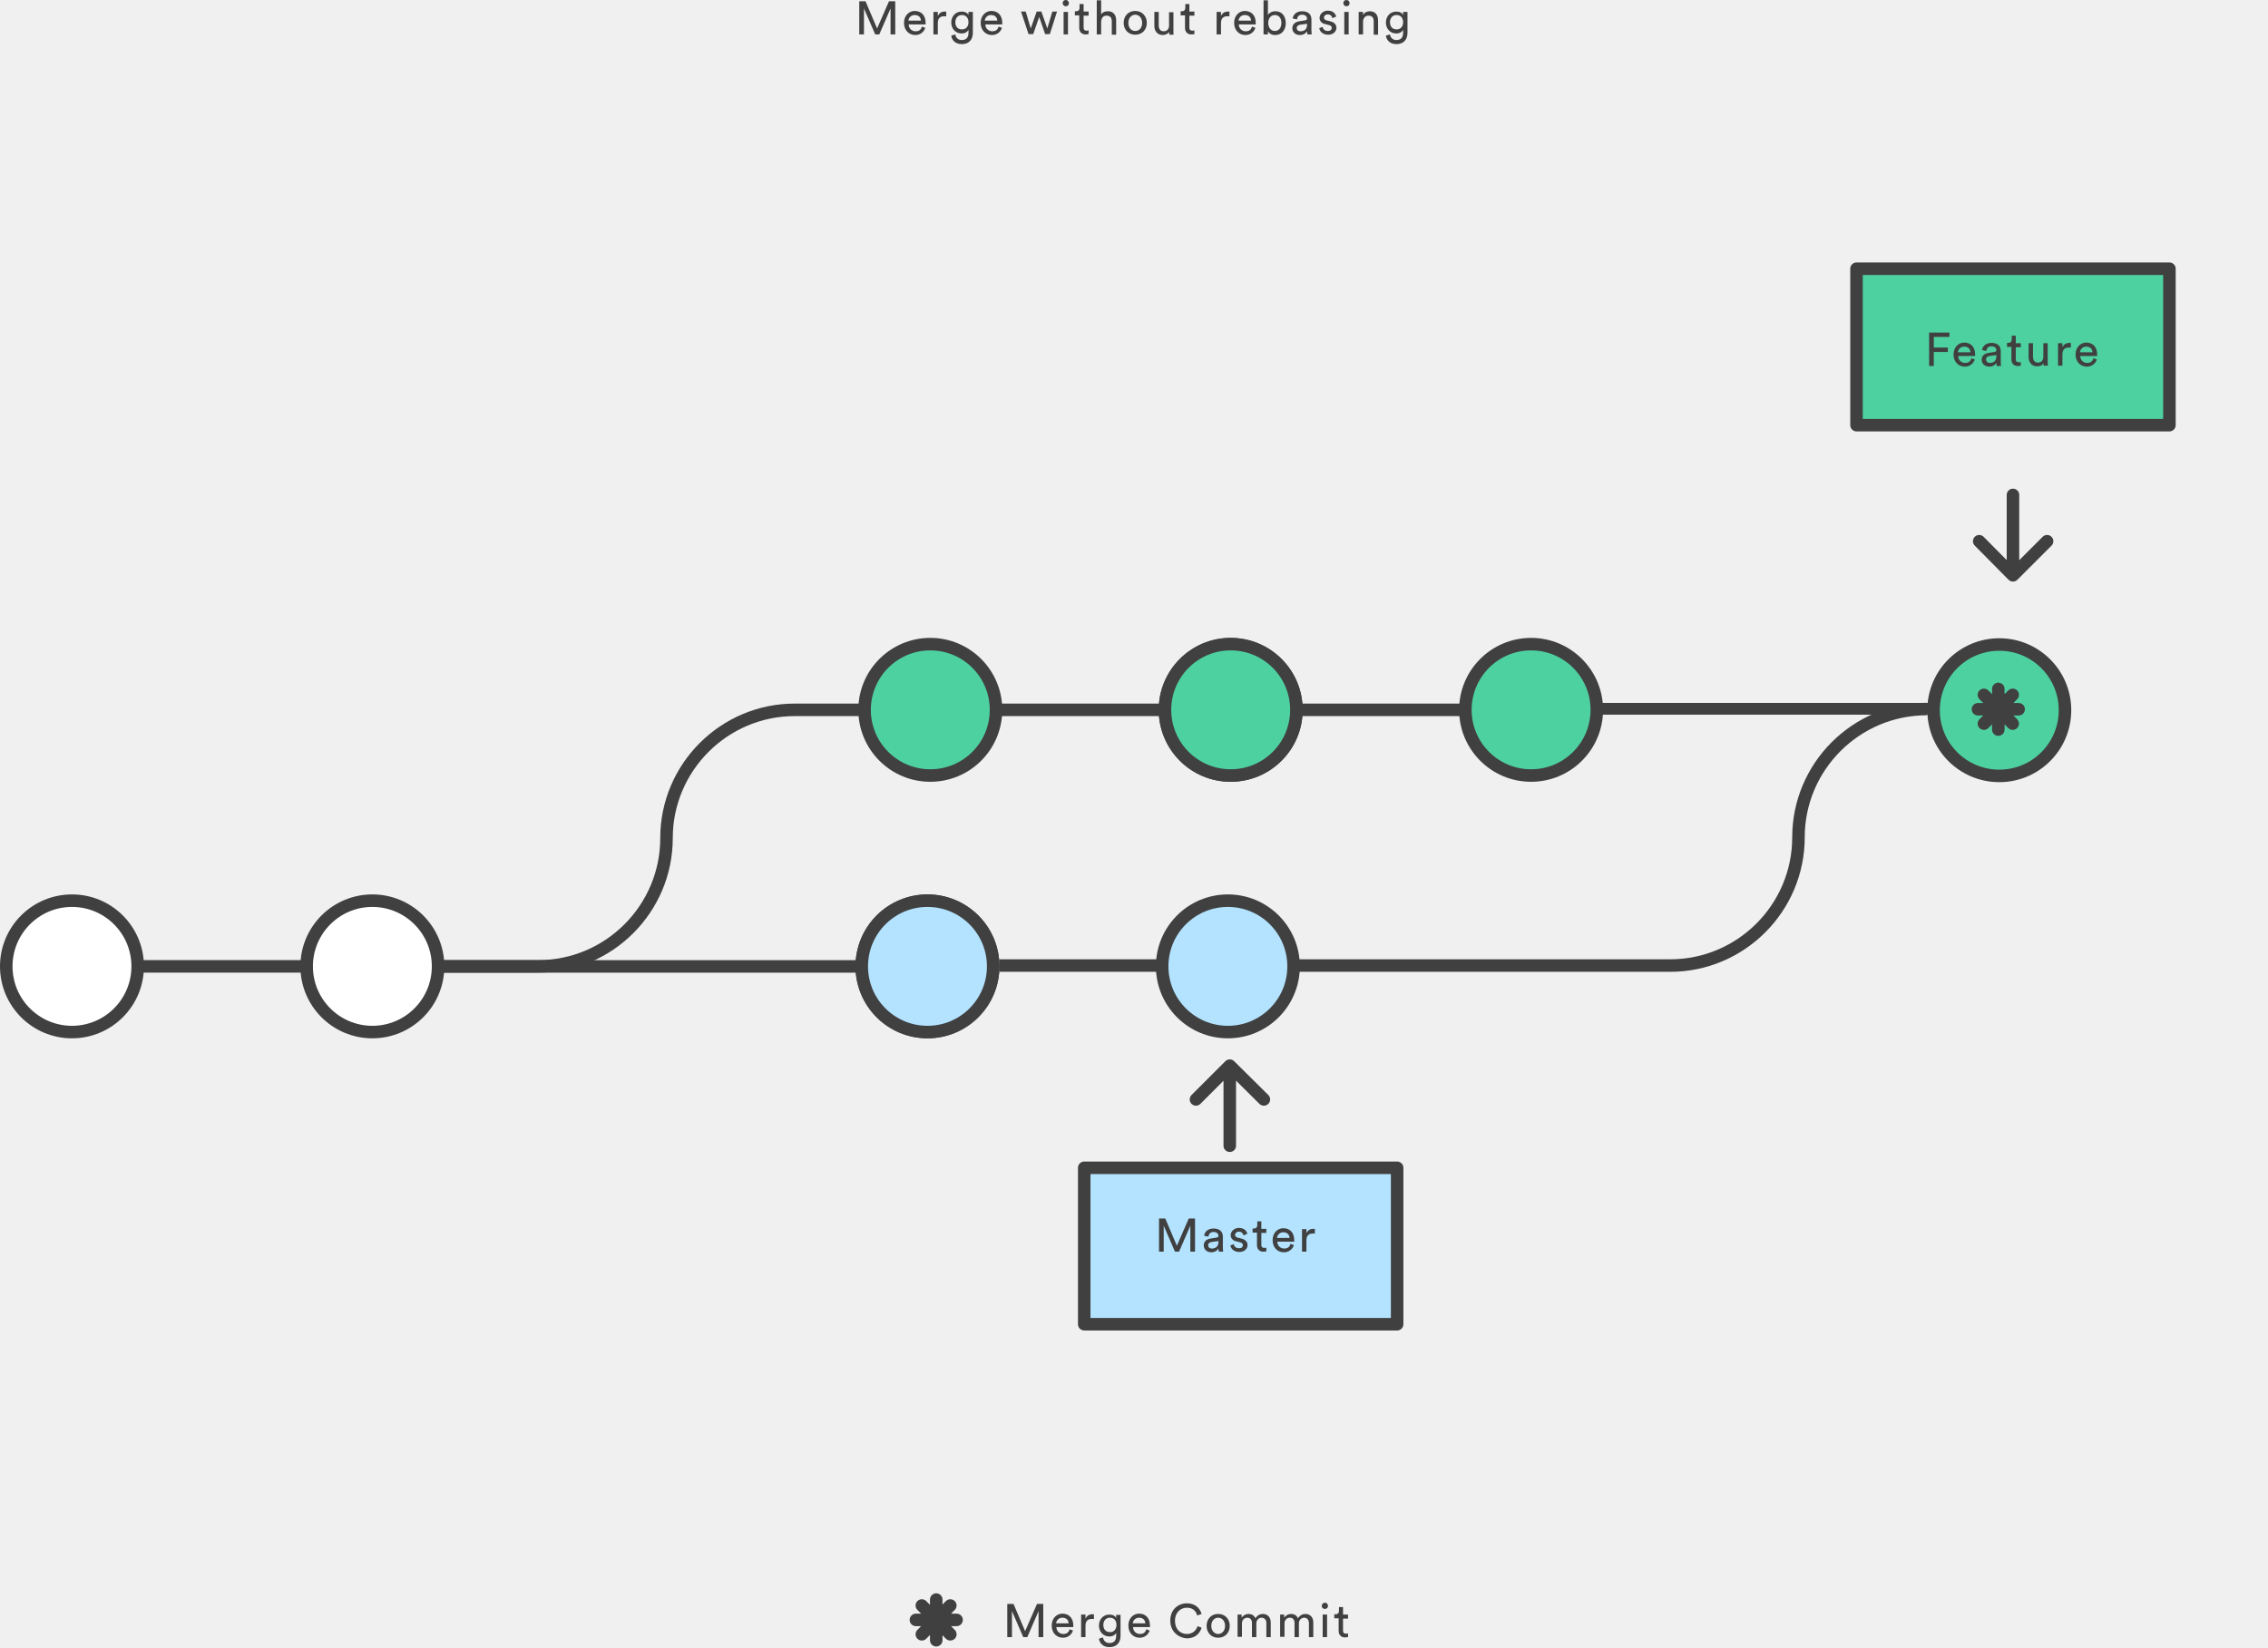
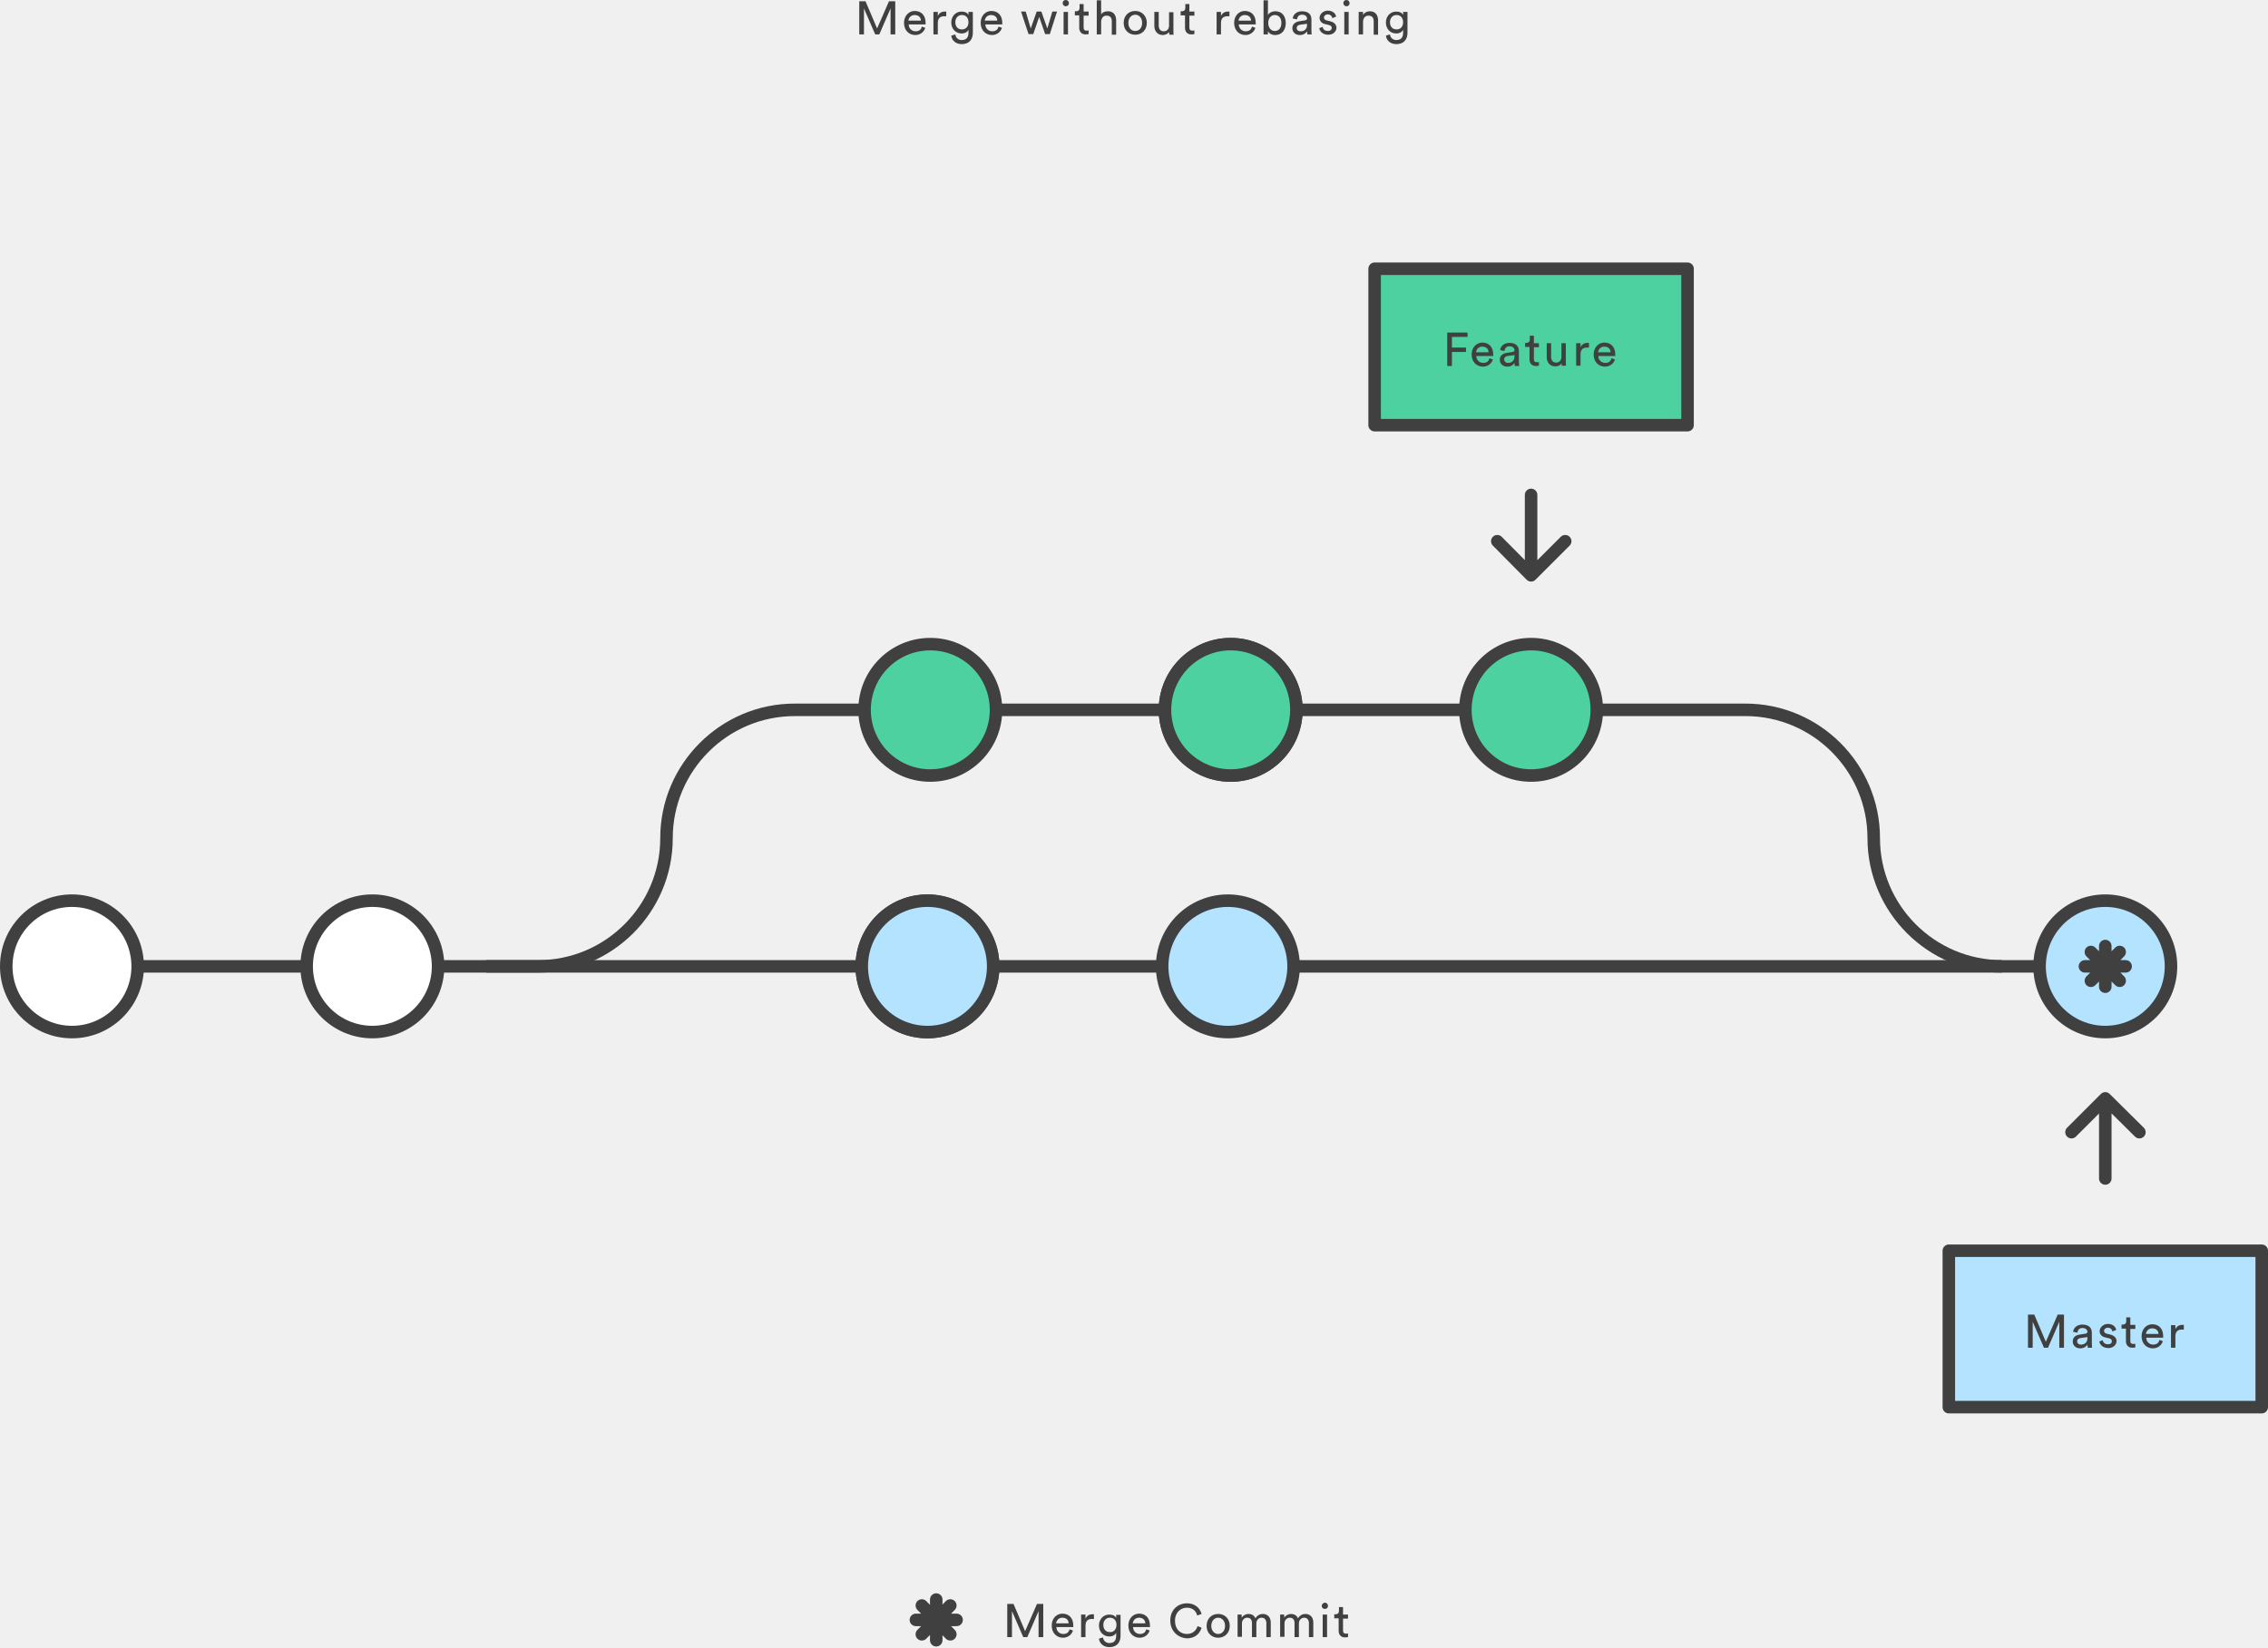
<svg xmlns="http://www.w3.org/2000/svg" viewBox="0 0 724.8 526.5" id="svg2" version="1.1" width="724.8" height="526.5">
  <defs id="defs134" />
  <style id="style4">.st0{display:none;} .st1{display:inline;} .st2{fill:#FFFFFF;} .st3{fill:none;stroke:#9882CE;stroke-width:4;stroke-miterlimit:10;} .st4{fill:#FFFFFF;stroke:#404040;stroke-width:4;stroke-linejoin:round;stroke-miterlimit:10;} .st5{fill:#4ED1A1;stroke:#404040;stroke-width:4;stroke-linecap:round;stroke-linejoin:round;stroke-miterlimit:10;} .st6{fill:#B3E3FF;stroke:#404040;stroke-width:4;stroke-miterlimit:10;} .st7{fill:#FFFFFF;stroke:#6693ED;stroke-width:4;stroke-miterlimit:10;} .st8{fill:#FFFFFF;stroke:#404040;stroke-width:4;stroke-miterlimit:10;} .st9{fill:#404040;} .st10{fill:#404040;stroke:#404040;stroke-width:4;stroke-linejoin:round;stroke-miterlimit:10;} .st11{fill:none;stroke:#404040;stroke-width:4;stroke-linecap:round;stroke-linejoin:round;stroke-miterlimit:10;} .st12{fill:#999999;} .st13{fill:#B18BE8;stroke:#404040;stroke-width:4;stroke-linecap:round;stroke-linejoin:round;stroke-miterlimit:10;} .st14{fill:none;stroke:#404040;stroke-width:4;stroke-miterlimit:10;} .st15{fill:#4ED1A1;stroke:#404040;stroke-width:4;stroke-miterlimit:10;} .st16{fill:#B3E3FF;stroke:#404040;stroke-width:4;stroke-linejoin:round;stroke-miterlimit:10;} .st17{fill:#FFFFFF;stroke:#404040;stroke-width:4;stroke-linecap:round;stroke-linejoin:round;stroke-miterlimit:10;} .st18{fill:none;stroke:#CCCCCC;stroke-width:4;stroke-linecap:round;stroke-linejoin:round;stroke-miterlimit:10;} .st19{fill:#FFFFFF;stroke:#CCCCCC;stroke-width:4;stroke-linecap:round;stroke-linejoin:round;stroke-miterlimit:10;} .st20{fill:#59AFE1;stroke:#404040;stroke-width:4;stroke-linejoin:round;stroke-miterlimit:10;} .st21{fill:none;stroke:#CCCCCC;stroke-linecap:round;stroke-linejoin:round;stroke-miterlimit:10;}</style>
  <path class="st9" d="m 331.9,523.3 0,-8.3 -3.6,8.3 -1.3,0 -3.6,-8.3 0,8.3 -1.5,0 0,-10.6 2,0 3.7,8.7 3.8,-8.7 2,0 0,10.6 -1.5,0 z m 11,-2.1 c -0.4,1.3 -1.6,2.3 -3.2,2.3 -1.9,0 -3.6,-1.4 -3.6,-3.9 0,-2.3 1.6,-3.8 3.4,-3.8 2.2,0 3.5,1.5 3.5,3.8 l 0,0.5 -5.4,0 c 0,1.3 1,2.2 2.2,2.2 1.2,0 1.8,-0.6 2,-1.5 l 1.1,0.4 z m -1.4,-2.3 c 0,-1 -0.7,-1.8 -2,-1.8 -1.2,0 -1.9,0.9 -2,1.8 l 4,0 z m 8,-1.4 -0.6,0 c -1.2,0 -2,0.6 -2,2.2 l 0,3.6 -1.4,0 0,-7.2 1.4,0 0,1.3 c 0.5,-1.1 1.4,-1.4 2.2,-1.4 l 0.5,0 0,1.5 z m 3,5.9 c 0.1,1 0.9,1.8 2,1.8 1.5,0 2.2,-0.8 2.2,-2.3 l 0,-1 c -0.3,0.7 -1.1,1.2 -2.2,1.2 -1.9,0 -3.3,-1.5 -3.3,-3.5 0,-1.9 1.3,-3.5 3.3,-3.5 1.1,0 1.9,0.4 2.2,1.1 l 0,-1 1.4,0 0,6.7 c 0,1.8 -0.9,3.6 -3.6,3.6 -1.8,0 -3.1,-1.1 -3.3,-2.7 l 1.3,-0.4 z m 4.3,-4 c 0,-1.4 -0.8,-2.3 -2.1,-2.3 -1.2,0 -2.1,0.9 -2.1,2.3 0,1.4 0.8,2.3 2.1,2.3 1.2,0.1 2.1,-0.9 2.1,-2.3 z m 10.6,1.8 c -0.4,1.3 -1.6,2.3 -3.2,2.3 -1.9,0 -3.6,-1.4 -3.6,-3.9 0,-2.3 1.6,-3.8 3.4,-3.8 2.2,0 3.5,1.5 3.5,3.8 l 0,0.5 -5.4,0 c 0,1.3 1,2.2 2.2,2.2 1.2,0 1.8,-0.6 2,-1.5 l 1.1,0.4 z m -1.4,-2.3 c 0,-1 -0.7,-1.8 -2,-1.8 -1.2,0 -1.9,0.9 -2,1.8 l 4,0 z m 8,-0.9 c 0,-3.6 2.6,-5.5 5.3,-5.5 2.4,0 4.1,1.3 4.7,3.4 l -1.4,0.5 c -0.4,-1.6 -1.6,-2.5 -3.3,-2.5 -1.9,0 -3.8,1.4 -3.8,4.2 0,2.8 1.8,4.2 3.8,4.2 1.8,0 3,-1.1 3.4,-2.5 l 1.3,0.5 c -0.6,2 -2.2,3.4 -4.7,3.4 -2.8,-0.2 -5.3,-2.2 -5.3,-5.7 z m 19,1.7 c 0,2.2 -1.5,3.8 -3.7,3.8 -2.2,0 -3.7,-1.6 -3.7,-3.8 0,-2.2 1.5,-3.8 3.7,-3.8 2.2,0 3.7,1.6 3.7,3.8 z m -1.5,0 c 0,-1.7 -1.1,-2.6 -2.2,-2.6 -1.1,0 -2.2,0.9 -2.2,2.6 0,1.7 1.1,2.6 2.2,2.6 1.1,0 2.2,-0.9 2.2,-2.6 z m 4,3.6 0,-7.2 1.3,0 0,1 c 0.5,-0.8 1.4,-1.2 2.2,-1.2 0.9,0 1.8,0.4 2.2,1.4 0.6,-1 1.5,-1.4 2.4,-1.4 1.3,0 2.5,0.9 2.5,2.7 l 0,4.7 -1.4,0 0,-4.5 c 0,-0.9 -0.5,-1.7 -1.5,-1.7 -1,0 -1.7,0.8 -1.7,1.8 l 0,4.4 -1.4,0 0,-4.5 c 0,-0.9 -0.4,-1.7 -1.5,-1.7 -1,0 -1.7,0.8 -1.7,1.8 l 0,4.3 -1.4,0 z m 13.6,0 0,-7.2 1.3,0 0,1 c 0.5,-0.8 1.4,-1.2 2.2,-1.2 0.9,0 1.8,0.4 2.2,1.4 0.6,-1 1.5,-1.4 2.4,-1.4 1.3,0 2.5,0.9 2.5,2.7 l 0,4.7 -1.4,0 0,-4.5 c 0,-0.9 -0.5,-1.7 -1.5,-1.7 -1,0 -1.7,0.8 -1.7,1.8 l 0,4.4 -1.4,0 0,-4.5 c 0,-0.9 -0.4,-1.7 -1.5,-1.7 -1,0 -1.7,0.8 -1.7,1.8 l 0,4.3 -1.4,0 z m 14.3,-11 c 0.6,0 1,0.5 1,1 0,0.6 -0.4,1 -1,1 -0.6,0 -1,-0.4 -1,-1 0,-0.5 0.5,-1 1,-1 z m -0.7,11 0,-7.2 1.4,0 0,7.2 -1.4,0 z m 6.5,-7.2 1.6,0 0,1.3 -1.6,0 0,3.8 c 0,0.7 0.3,1 1,1 0.2,0 0.4,0 0.6,-0.1 l 0,1.2 c -0.1,0 -0.5,0.1 -1,0.1 -1.2,0 -2,-0.8 -2,-2.1 l 0,-4 -1.4,0 0,-1.3 0.4,0 c 0.8,0 1.1,-0.5 1.1,-1.1 l 0,-1.2 1.3,0 0,2.4 z" id="path12" style="fill:#404040" />
  <path class="st17" d="m 292.7,517.8 13,0 m -11.1,-4.6 9.1,9.2 m 0,-9.2 -9.1,9.2 m 4.6,-11.1 0,13" id="path14" style="fill:#ffffff;stroke:#404040;stroke-width:4;stroke-linecap:round;stroke-linejoin:round;stroke-miterlimit:10" />
  <path class="st9" d="m 284.6,11 0,-8.3 -3.6,8.3 -1.3,0 -3.6,-8.3 0,8.3 -1.5,0 0,-10.6 2,0 3.7,8.7 3.8,-8.7 2,0 0,10.6 -1.5,0 z m 11.1,-2.1 c -0.4,1.3 -1.6,2.3 -3.2,2.3 -1.9,0 -3.6,-1.4 -3.6,-3.9 0,-2.3 1.6,-3.8 3.4,-3.8 2.2,0 3.5,1.5 3.5,3.8 l 0,0.5 -5.4,0 c 0,1.3 1,2.2 2.2,2.2 1.2,0 1.8,-0.6 2,-1.5 l 1.1,0.4 z m -1.4,-2.3 c 0,-1 -0.7,-1.8 -2,-1.8 -1.2,0 -1.9,0.9 -2,1.8 l 4,0 z m 8,-1.4 -0.6,0 c -1.2,0 -2,0.6 -2,2.2 l 0,3.6 -1.4,0 0,-7.2 1.4,0 0,1.3 c 0.5,-1.1 1.4,-1.4 2.2,-1.4 l 0.5,0 0,1.5 z m 3,5.8 c 0.1,1 0.9,1.8 2,1.8 1.5,0 2.2,-0.8 2.2,-2.3 l 0,-1 c -0.3,0.7 -1.1,1.2 -2.2,1.2 -1.9,0 -3.3,-1.5 -3.3,-3.5 0,-1.9 1.3,-3.5 3.3,-3.5 1.1,0 1.9,0.4 2.2,1.1 l 0,-1 1.4,0 0,6.7 c 0,1.8 -0.9,3.6 -3.6,3.6 -1.8,0 -3.1,-1.1 -3.3,-2.7 l 1.3,-0.4 z m 4.2,-3.9 c 0,-1.4 -0.8,-2.3 -2.1,-2.3 -1.2,0 -2.1,0.9 -2.1,2.3 0,1.4 0.8,2.3 2.1,2.3 1.3,0 2.1,-0.9 2.1,-2.3 z m 10.7,1.8 c -0.4,1.3 -1.6,2.3 -3.2,2.3 -1.9,0 -3.6,-1.4 -3.6,-3.9 0,-2.3 1.6,-3.8 3.4,-3.8 2.2,0 3.5,1.5 3.5,3.8 l 0,0.5 -5.4,0 c 0,1.3 1,2.2 2.2,2.2 1.2,0 1.8,-0.6 2,-1.5 l 1.1,0.4 z m -1.5,-2.3 c 0,-1 -0.7,-1.8 -2,-1.8 -1.2,0 -1.9,0.9 -2,1.8 l 4,0 z m 14.1,-2.9 1.9,5.4 1.6,-5.4 1.5,0 -2.3,7.2 -1.5,0 -1.9,-5.5 -1.9,5.5 -1.5,0 -2.4,-7.2 1.5,0 1.6,5.4 1.9,-5.4 1.5,0 z M 340.6,0 c 0.6,0 1,0.5 1,1 0,0.6 -0.4,1 -1,1 -0.6,0 -1,-0.5 -1,-1 0,-0.6 0.4,-1 1,-1 z m -0.7,11 0,-7.2 1.4,0 0,7.2 -1.4,0 z m 6.4,-7.3 1.6,0 0,1.3 -1.6,0 0,3.8 c 0,0.7 0.3,1 1,1 0.2,0 0.4,0 0.6,-0.1 l 0,1.2 c -0.1,0 -0.5,0.1 -1,0.1 -1.2,0 -2,-0.8 -2,-2.1 l 0,-4 -1.4,0 0,-1.3 0.4,0 c 0.8,0 1.1,-0.5 1.1,-1.1 l 0,-1.2 1.3,0 0,2.4 z m 5.6,7.3 -1.4,0 0,-10.9 1.4,0 0,4.5 c 0.5,-0.8 1.4,-1 2.2,-1 1.7,0 2.6,1.2 2.6,2.9 l 0,4.6 -1.4,0 0,-4.3 c 0,-1 -0.4,-1.8 -1.7,-1.8 -1.1,0 -1.6,0.8 -1.7,1.9 l 0,4.1 z m 14.6,-3.7 c 0,2.2 -1.5,3.8 -3.7,3.8 -2.2,0 -3.7,-1.6 -3.7,-3.8 0,-2.2 1.5,-3.8 3.7,-3.8 2.2,0 3.7,1.7 3.7,3.8 z m -1.5,0 c 0,-1.7 -1.1,-2.6 -2.2,-2.6 -1.1,0 -2.2,0.9 -2.2,2.6 0,1.7 1,2.6 2.2,2.6 1.2,0 2.2,-0.9 2.2,-2.6 z m 6.6,3.9 c -1.7,0 -2.7,-1.3 -2.7,-2.9 l 0,-4.5 1.4,0 0,4.3 c 0,1 0.4,1.9 1.6,1.9 1.1,0 1.7,-0.8 1.7,-1.8 l 0,-4.3 1.4,0 0,5.9 c 0,0.6 0,1.1 0.1,1.3 l -1.4,0 c 0,-0.2 -0.1,-0.6 -0.1,-0.9 -0.3,0.6 -1.2,1 -2,1 z m 8.5,-7.5 1.6,0 0,1.3 -1.6,0 0,3.8 c 0,0.7 0.3,1 1,1 0.2,0 0.4,0 0.6,-0.1 l 0,1.2 c -0.1,0 -0.5,0.1 -1,0.1 -1.2,0 -2,-0.8 -2,-2.1 l 0,-4 -1.4,0 0,-1.3 0.4,0 c 0.8,0 1.1,-0.5 1.1,-1.1 l 0,-1.2 1.3,0 0,2.4 z m 12.7,1.5 -0.6,0 c -1.2,0 -2,0.6 -2,2.2 l 0,3.6 -1.4,0 0,-7.2 1.4,0 0,1.3 c 0.5,-1.1 1.4,-1.4 2.2,-1.4 l 0.5,0 0,1.5 z m 8.4,3.7 c -0.4,1.3 -1.6,2.3 -3.2,2.3 -1.9,0 -3.6,-1.4 -3.6,-3.9 0,-2.3 1.6,-3.8 3.4,-3.8 2.2,0 3.5,1.5 3.5,3.8 l 0,0.5 -5.4,0 c 0,1.3 1,2.2 2.2,2.2 1.2,0 1.8,-0.6 2,-1.5 l 1.1,0.4 z m -1.4,-2.3 c 0,-1 -0.7,-1.8 -2,-1.8 -1.2,0 -1.9,0.9 -2,1.8 l 4,0 z m 4,4.4 0,-10.9 1.4,0 0,4.7 c 0.3,-0.6 1.2,-1.2 2.4,-1.2 2.2,0 3.3,1.7 3.3,3.8 0,2.1 -1.2,3.8 -3.4,3.8 -1.1,0 -1.9,-0.5 -2.3,-1.2 l 0,1 -1.4,0 z m 3.6,-6.2 c -1.2,0 -2.1,1 -2.1,2.5 0,1.6 0.9,2.6 2.1,2.6 1.3,0 2.1,-1 2.1,-2.6 0,-1.5 -0.8,-2.5 -2.1,-2.5 z m 7.8,2 1.9,-0.3 c 0.4,-0.1 0.6,-0.3 0.6,-0.5 0,-0.7 -0.5,-1.3 -1.6,-1.3 -1,0 -1.5,0.6 -1.6,1.5 l -1.4,-0.3 c 0.2,-1.4 1.4,-2.3 3,-2.3 2.2,0 3,1.2 3,2.6 l 0,3.6 c 0,0.6 0.1,1 0.1,1.2 l -1.4,0 c 0,-0.2 -0.1,-0.5 -0.1,-1 -0.3,0.5 -1,1.2 -2.3,1.2 -1.5,0 -2.4,-1 -2.4,-2.2 0,-1.3 1,-2 2.2,-2.2 z m 2.5,1.1 0,-0.3 -2.2,0.3 c -0.6,0.1 -1.1,0.4 -1.1,1.1 0,0.5 0.4,1 1.2,1 1.2,0 2.1,-0.6 2.1,-2.1 z m 5,0.7 c 0.1,0.8 0.7,1.3 1.7,1.3 0.8,0 1.2,-0.5 1.2,-1 0,-0.4 -0.3,-0.8 -0.9,-0.9 l -1.2,-0.3 c -1.1,-0.2 -1.8,-1 -1.8,-2 0,-1.2 1.2,-2.3 2.6,-2.3 2,0 2.6,1.3 2.7,1.9 l -1.2,0.5 c -0.1,-0.4 -0.4,-1.2 -1.5,-1.2 -0.7,0 -1.2,0.5 -1.2,1 0,0.4 0.3,0.8 0.8,0.9 l 1.2,0.3 c 1.3,0.3 2,1.1 2,2.1 0,1 -0.9,2.2 -2.6,2.2 -2,0 -2.8,-1.3 -2.9,-2.1 l 1.1,-0.4 z M 430.3,0 c 0.6,0 1,0.5 1,1 0,0.6 -0.4,1 -1,1 -0.6,0 -1,-0.5 -1,-1 0,-0.6 0.4,-1 1,-1 z m -0.7,11 0,-7.2 1.4,0 0,7.2 -1.4,0 z m 6,0 -1.4,0 0,-7.2 1.4,0 0,1 c 0.5,-0.9 1.4,-1.2 2.2,-1.2 1.7,0 2.6,1.2 2.6,2.9 l 0,4.6 -1.4,0 0,-4.3 c 0,-1 -0.4,-1.8 -1.7,-1.8 -1.1,0 -1.7,0.9 -1.7,2 l 0,4 z m 8.6,0 c 0.1,1 0.9,1.8 2,1.8 1.5,0 2.2,-0.8 2.2,-2.3 l 0,-1 c -0.3,0.7 -1.1,1.2 -2.2,1.2 -1.9,0 -3.3,-1.5 -3.3,-3.5 0,-1.9 1.3,-3.5 3.3,-3.5 1.1,0 1.9,0.4 2.2,1.1 l 0,-1 1.4,0 0,6.7 c 0,1.8 -0.9,3.6 -3.6,3.6 -1.8,0 -3.1,-1.1 -3.3,-2.7 l 1.3,-0.4 z m 4.2,-3.9 c 0,-1.4 -0.8,-2.3 -2.1,-2.3 -1.2,0 -2.1,0.9 -2.1,2.3 0,1.4 0.8,2.3 2.1,2.3 1.3,0 2.1,-0.9 2.1,-2.3 z" id="path56" style="fill:#404040" />
-   <path class="st6" d="m 467.129,226.564 150.265,0" id="path68-3" style="fill:#b3e3ff;stroke:#404040;stroke-width:3.761;stroke-miterlimit:10" />
  <path class="st14" d="m 213,267.9 c 0,22.6 -18.4,41 -41,41 m 41,-41 c 0,-22.6 18.4,-41 41,-41 l 214.4,0" id="path58" style="fill:none;stroke:#404040;stroke-width:4;stroke-miterlimit:10" />
  <circle class="st15" cx="297.3" cy="226.9" r="21" id="circle60" style="fill:#4ed1a1;stroke:#404040;stroke-width:4;stroke-miterlimit:10" />
  <circle class="st15" cx="393.3" cy="226.9" r="21" id="circle62" style="fill:#4ed1a1;stroke:#404040;stroke-width:4;stroke-miterlimit:10" />
  <circle class="st15" cx="489.3" cy="226.9" r="21" id="circle64" style="fill:#4ed1a1;stroke:#404040;stroke-width:4;stroke-miterlimit:10" />
  <circle class="st15" cx="393.3" cy="226.9" r="21" id="circle66" style="fill:#4ed1a1;stroke:#404040;stroke-width:4;stroke-miterlimit:10" />
  <path class="st6" d="M 2,308.9 172,308.9" id="path68" style="fill:#b3e3ff;stroke:#404040;stroke-width:4;stroke-miterlimit:10" />
  <circle class="st8" cx="23" cy="308.9" r="21" id="circle70" style="fill:#ffffff;stroke:#404040;stroke-width:4;stroke-miterlimit:10" />
  <circle class="st8" cx="119" cy="308.9" r="21" id="circle72" style="fill:#ffffff;stroke:#404040;stroke-width:4;stroke-miterlimit:10" />
+   <path class="st14" d="m 598.8,267.9 c 0,22.6 18.4,41 41,41 m -41,-41 c 0,-22.6 -18.4,-41 -41,-41 l -47.5,0" id="path74" style="fill:none;stroke:#404040;stroke-width:4;stroke-miterlimit:10" />
+   <path class="st6" d="m 155.3,308.9 496.5,0" id="path76" style="fill:#b3e3ff;stroke:#404040;stroke-width:4;stroke-miterlimit:10" />
  <circle class="st6" cx="296.4" cy="308.9" r="21" id="circle78" style="fill:#b3e3ff;stroke:#404040;stroke-width:4;stroke-miterlimit:10" />
-   <path class="st14" d="m 574.751,267.641 c 0,-22.6 18.4,-41 41,-41 m -41,41 c 0,22.6 -18.4,41 -41,41 l -214.4,0" id="path58-7" style="fill:none;stroke:#404040;stroke-width:4;stroke-miterlimit:10" />
  <circle class="st16" cx="392.4" cy="308.9" r="21" id="circle80" style="fill:#b3e3ff;stroke:#404040;stroke-width:4;stroke-linejoin:round;stroke-miterlimit:10" />
-   <path class="st6" d="m 140.636,308.92 170,0" id="path68-5" style="fill:#b3e3ff;stroke:#404040;stroke-width:4;stroke-miterlimit:10" />
+   <circle class="st16" cx="672.8" cy="308.9" r="21" id="circle82" style="fill:#b3e3ff;stroke:#404040;stroke-width:4;stroke-linejoin:round;stroke-miterlimit:10" />
  <circle class="st16" cx="296.4" cy="308.9" r="21" id="circle84" style="fill:#b3e3ff;stroke:#404040;stroke-width:4;stroke-linejoin:round;stroke-miterlimit:10" />
-   <path class="st5" d="m 593.3,85.9 100,0 0,50 -100,0 z" id="path86" style="fill:#4ed1a1;stroke:#404040;stroke-width:4;stroke-linecap:round;stroke-linejoin:round;stroke-miterlimit:10" />
-   <path class="st9" d="m 616.5,116.9 0,-10.6 6.5,0 0,1.4 -5,0 0,3.4 4.5,0 0,1.4 -4.5,0 0,4.5 -1.5,0 z m 14.6,-2 c -0.4,1.3 -1.6,2.3 -3.2,2.3 -1.9,0 -3.6,-1.4 -3.6,-3.9 0,-2.3 1.6,-3.8 3.4,-3.8 2.2,0 3.5,1.5 3.5,3.8 l 0,0.5 -5.4,0 c 0,1.3 1,2.2 2.2,2.2 1.2,0 1.8,-0.6 2,-1.5 l 1.1,0.4 z m -1.4,-2.3 c 0,-1 -0.7,-1.8 -2,-1.8 -1.2,0 -1.9,0.9 -2,1.8 l 4,0 z m 5.8,0.2 1.9,-0.3 c 0.4,-0.1 0.6,-0.3 0.6,-0.5 0,-0.7 -0.5,-1.3 -1.6,-1.3 -1,0 -1.5,0.6 -1.6,1.5 l -1.4,-0.3 c 0.2,-1.4 1.4,-2.3 3,-2.3 2.2,0 3,1.2 3,2.6 l 0,3.6 c 0,0.6 0.1,1 0.1,1.2 l -1.4,0 c 0,-0.2 -0.1,-0.4 -0.1,-1 -0.3,0.5 -1,1.2 -2.3,1.2 -1.5,0 -2.4,-1 -2.4,-2.2 0,-1.3 0.9,-2 2.2,-2.2 z m 2.5,1 0,-0.3 -2.2,0.3 c -0.6,0.1 -1.1,0.4 -1.1,1.1 0,0.5 0.4,1.1 1.2,1.1 1.2,0 2.1,-0.6 2.1,-2.2 z m 6.2,-4.1 1.6,0 0,1.3 -1.6,0 0,3.8 c 0,0.7 0.3,1 1,1 0.2,0 0.4,0 0.6,-0.1 l 0,1.2 c -0.1,0 -0.5,0.1 -1,0.1 -1.2,0 -2,-0.8 -2,-2.1 l 0,-4 -1.4,0 0,-1.3 0.4,0 c 0.8,0 1.1,-0.5 1.1,-1.1 l 0,-1.2 1.3,0 0,2.4 z m 6.8,7.4 c -1.7,0 -2.7,-1.3 -2.7,-2.9 l 0,-4.5 1.4,0 0,4.3 c 0,1 0.4,1.9 1.6,1.9 1.1,0 1.7,-0.8 1.7,-1.8 l 0,-4.4 1.4,0 0,5.9 c 0,0.6 0,1.1 0.1,1.3 l -1.4,0 c 0,-0.2 -0.1,-0.6 -0.1,-0.9 -0.2,0.8 -1.1,1.1 -2,1.1 z m 10.7,-6 -0.6,0 c -1.2,0 -2,0.6 -2,2.2 l 0,3.6 -1.4,0 0,-7.2 1.4,0 0,1.3 c 0.5,-1.1 1.4,-1.4 2.2,-1.4 l 0.5,0 0,1.5 z m 8.4,3.8 c -0.4,1.3 -1.6,2.3 -3.2,2.3 -1.9,0 -3.6,-1.4 -3.6,-3.9 0,-2.3 1.6,-3.8 3.4,-3.8 2.2,0 3.5,1.5 3.5,3.8 l 0,0.5 -5.4,0 c 0,1.3 1,2.2 2.2,2.2 1.2,0 1.8,-0.6 2,-1.5 l 1.1,0.4 z m -1.4,-2.3 c 0,-1 -0.7,-1.8 -2,-1.8 -1.2,0 -1.9,0.9 -2,1.8 l 4,0 z" id="path88" style="fill:#404040" />
-   <path class="st11" d="m 643.3,181.7 0,-23.5 M 654.2,173 643.3,183.9 632.5,173" id="path90" style="fill:none;stroke:#404040;stroke-width:4;stroke-linecap:round;stroke-linejoin:round;stroke-miterlimit:10" />
-   <path class="st16" d="m 346.494,373.286 100,0 0,50 -100,0 z" id="path92" style="fill:#b3e3ff;stroke:#404040;stroke-width:4;stroke-linejoin:round;stroke-miterlimit:10" />
-   <path class="st9" d="m 380.398,400.099 0,-8.3 -3.6,8.3 -1.3,0 -3.6,-8.3 0,8.3 -1.5,0 0,-10.6 2,0 3.7,8.7 3.8,-8.7 2,0 0,10.6 -1.5,0 z m 6.5,-4.2 1.9,-0.3 c 0.4,-0.1 0.6,-0.3 0.6,-0.5 0,-0.7 -0.5,-1.3 -1.6,-1.3 -1,0 -1.5,0.6 -1.6,1.5 l -1.4,-0.3 c 0.2,-1.4 1.4,-2.3 3,-2.3 2.2,0 3,1.2 3,2.6 l 0,3.6 c 0,0.6 0.1,1 0.1,1.2 l -1.4,0 c 0,-0.2 -0.1,-0.5 -0.1,-1 -0.3,0.5 -1,1.2 -2.3,1.2 -1.5,0 -2.4,-1 -2.4,-2.2 0,-1.3 0.9,-2 2.2,-2.2 z m 2.5,1.1 0,-0.3 -2.2,0.3 c -0.6,0.1 -1.1,0.4 -1.1,1.1 0,0.5 0.4,1 1.2,1 1.1,0 2.1,-0.6 2.1,-2.1 z m 4.9,0.7 c 0.1,0.8 0.7,1.3 1.7,1.3 0.8,0 1.2,-0.4 1.2,-1 0,-0.4 -0.3,-0.8 -0.9,-0.9 l -1.2,-0.3 c -1.1,-0.2 -1.8,-1 -1.8,-2 0,-1.2 1.2,-2.3 2.6,-2.3 2,0 2.6,1.3 2.7,1.9 l -1.2,0.5 c -0.1,-0.4 -0.4,-1.2 -1.5,-1.2 -0.7,0 -1.2,0.5 -1.2,1 0,0.4 0.3,0.8 0.8,0.9 l 1.2,0.3 c 1.3,0.3 2,1.1 2,2.1 0,1 -0.9,2.2 -2.6,2.2 -2,0 -2.8,-1.3 -2.9,-2.1 l 1.1,-0.4 z m 8.8,-4.9 1.6,0 0,1.3 -1.6,0 0,3.8 c 0,0.7 0.3,1 1,1 0.2,0 0.4,0 0.6,-0.1 l 0,1.2 c -0.1,0 -0.5,0.1 -1,0.1 -1.2,0 -2,-0.8 -2,-2.1 l 0,-4 -1.4,0 0,-1.3 0.4,0 c 0.8,0 1.1,-0.5 1.1,-1.1 l 0,-1.2 1.3,0 0,2.4 z m 10.4,5.2 c -0.4,1.3 -1.6,2.3 -3.2,2.3 -1.9,0 -3.6,-1.4 -3.6,-3.9 0,-2.3 1.6,-3.8 3.4,-3.8 2.2,0 3.5,1.5 3.5,3.8 l 0,0.5 -5.4,0 c 0,1.3 1,2.2 2.2,2.2 1.2,0 1.8,-0.6 2,-1.5 l 1.1,0.4 z m -1.4,-2.3 c 0,-1 -0.7,-1.8 -2,-1.8 -1.2,0 -1.9,0.9 -2,1.8 l 4,0 z m 8,-1.4 -0.6,0 c -1.2,0 -2,0.6 -2,2.2 l 0,3.6 -1.4,0 0,-7.2 1.4,0 0,1.3 c 0.5,-1.1 1.4,-1.4 2.2,-1.4 l 0.5,0 0,1.5 z" id="path94" style="fill:#404040" />
-   <path class="st11" d="m 393.005,342.734 0,23.5 m -10.8,-14.8 10.8,-10.8 10.9,10.8" id="path96" style="fill:none;stroke:#404040;stroke-width:4;stroke-linecap:round;stroke-linejoin:round;stroke-miterlimit:10" />
-   <circle class="st15" cx="638.926" cy="227.019" r="21" id="circle64-6" style="fill:#4ed1a1;stroke:#404040;stroke-width:4;stroke-miterlimit:10" />
-   <path class="st17" d="m 632.111,226.714 13,0 m -11.1,-4.6 9.2,9.2 m 0,-9.2 -9.2,9.2 m 4.6,-11.1 0,13" id="path98" style="fill:#ffffff;stroke:#404040;stroke-width:4;stroke-linecap:round;stroke-linejoin:round;stroke-miterlimit:10" />
+   <path class="st5" d="m 439.3,85.9 100,0 0,50 -100,0 z" id="path86" style="fill:#4ed1a1;stroke:#404040;stroke-width:4;stroke-linecap:round;stroke-linejoin:round;stroke-miterlimit:10" />
+   <path class="st9" d="m 462.5,116.9 0,-10.6 6.5,0 0,1.4 -5,0 0,3.4 4.5,0 0,1.4 -4.5,0 0,4.5 -1.5,0 z m 14.6,-2 c -0.4,1.3 -1.6,2.3 -3.2,2.3 -1.9,0 -3.6,-1.4 -3.6,-3.9 0,-2.3 1.6,-3.8 3.4,-3.8 2.2,0 3.5,1.5 3.5,3.8 l 0,0.5 -5.4,0 c 0,1.3 1,2.2 2.2,2.2 1.2,0 1.8,-0.6 2,-1.5 l 1.1,0.4 z m -1.4,-2.3 c 0,-1 -0.7,-1.8 -2,-1.8 -1.2,0 -1.9,0.9 -2,1.8 l 4,0 z m 5.8,0.2 1.9,-0.3 c 0.4,-0.1 0.6,-0.3 0.6,-0.5 0,-0.7 -0.5,-1.3 -1.6,-1.3 -1,0 -1.5,0.6 -1.6,1.5 l -1.4,-0.3 c 0.2,-1.4 1.4,-2.3 3,-2.3 2.2,0 3,1.2 3,2.6 l 0,3.6 c 0,0.6 0.1,1 0.1,1.2 l -1.4,0 c 0,-0.2 -0.1,-0.4 -0.1,-1 -0.3,0.5 -1,1.2 -2.3,1.2 -1.5,0 -2.4,-1 -2.4,-2.2 0,-1.3 0.9,-2 2.2,-2.2 z m 2.5,1 0,-0.3 -2.2,0.3 c -0.6,0.1 -1.1,0.4 -1.1,1.1 0,0.5 0.4,1.1 1.2,1.1 1.2,0 2.1,-0.6 2.1,-2.2 z m 6.2,-4.1 1.6,0 0,1.3 -1.6,0 0,3.8 c 0,0.7 0.3,1 1,1 0.2,0 0.4,0 0.6,-0.1 l 0,1.2 c -0.1,0 -0.5,0.1 -1,0.1 -1.2,0 -2,-0.8 -2,-2.1 l 0,-4 -1.4,0 0,-1.3 0.4,0 c 0.8,0 1.1,-0.5 1.1,-1.1 l 0,-1.2 1.3,0 0,2.4 z m 6.8,7.4 c -1.7,0 -2.7,-1.3 -2.7,-2.9 l 0,-4.5 1.4,0 0,4.3 c 0,1 0.4,1.9 1.6,1.9 1.1,0 1.7,-0.8 1.7,-1.8 l 0,-4.4 1.4,0 0,5.9 c 0,0.6 0,1.1 0.1,1.3 l -1.4,0 c 0,-0.2 -0.1,-0.6 -0.1,-0.9 -0.2,0.8 -1.1,1.1 -2,1.1 z m 10.7,-6 -0.6,0 c -1.2,0 -2,0.6 -2,2.2 l 0,3.6 -1.4,0 0,-7.2 1.4,0 0,1.3 c 0.5,-1.1 1.4,-1.4 2.2,-1.4 l 0.5,0 0,1.5 z m 8.4,3.8 c -0.4,1.3 -1.6,2.3 -3.2,2.3 -1.9,0 -3.6,-1.4 -3.6,-3.9 0,-2.3 1.6,-3.8 3.4,-3.8 2.2,0 3.5,1.5 3.5,3.8 l 0,0.5 -5.4,0 c 0,1.3 1,2.2 2.2,2.2 1.2,0 1.8,-0.6 2,-1.5 l 1.1,0.4 z m -1.4,-2.3 c 0,-1 -0.7,-1.8 -2,-1.8 -1.2,0 -1.9,0.9 -2,1.8 l 4,0 z" id="path88" style="fill:#404040" />
+   <path class="st11" d="m 489.3,181.7 0,-23.5 M 500.2,173 489.3,183.9 478.5,173" id="path90" style="fill:none;stroke:#404040;stroke-width:4;stroke-linecap:round;stroke-linejoin:round;stroke-miterlimit:10" />
+   <path class="st16" d="m 622.8,399.8 100,0 0,50 -100,0 z" id="path92" style="fill:#b3e3ff;stroke:#404040;stroke-width:4;stroke-linejoin:round;stroke-miterlimit:10" />
+   <path class="st9" d="m 658.1,430.8 0,-8.3 -3.6,8.3 -1.3,0 -3.6,-8.3 0,8.3 -1.5,0 0,-10.6 2,0 3.7,8.7 3.8,-8.7 2,0 0,10.6 -1.5,0 z m 6.5,-4.2 1.9,-0.3 c 0.4,-0.1 0.6,-0.3 0.6,-0.5 0,-0.7 -0.5,-1.3 -1.6,-1.3 -1,0 -1.5,0.6 -1.6,1.5 l -1.4,-0.3 c 0.2,-1.4 1.4,-2.3 3,-2.3 2.2,0 3,1.2 3,2.6 l 0,3.6 c 0,0.6 0.1,1 0.1,1.2 l -1.4,0 c 0,-0.2 -0.1,-0.5 -0.1,-1 -0.3,0.5 -1,1.2 -2.3,1.2 -1.5,0 -2.4,-1 -2.4,-2.2 0,-1.3 0.9,-2 2.2,-2.2 z m 2.5,1.1 0,-0.3 -2.2,0.3 c -0.6,0.1 -1.1,0.4 -1.1,1.1 0,0.5 0.4,1 1.2,1 1.1,0 2.1,-0.6 2.1,-2.1 z m 4.9,0.7 c 0.1,0.8 0.7,1.3 1.7,1.3 0.8,0 1.2,-0.4 1.2,-1 0,-0.4 -0.3,-0.8 -0.9,-0.9 l -1.2,-0.3 c -1.1,-0.2 -1.8,-1 -1.8,-2 0,-1.2 1.2,-2.3 2.6,-2.3 2,0 2.6,1.3 2.7,1.9 l -1.2,0.5 c -0.1,-0.4 -0.4,-1.2 -1.5,-1.2 -0.7,0 -1.2,0.5 -1.2,1 0,0.4 0.3,0.8 0.8,0.9 l 1.2,0.3 c 1.3,0.3 2,1.1 2,2.1 0,1 -0.9,2.2 -2.6,2.2 -2,0 -2.8,-1.3 -2.9,-2.1 l 1.1,-0.4 z m 8.8,-4.9 1.6,0 0,1.3 -1.6,0 0,3.8 c 0,0.7 0.3,1 1,1 0.2,0 0.4,0 0.6,-0.1 l 0,1.2 c -0.1,0 -0.5,0.1 -1,0.1 -1.2,0 -2,-0.8 -2,-2.1 l 0,-4 -1.4,0 0,-1.3 0.4,0 c 0.8,0 1.1,-0.5 1.1,-1.1 l 0,-1.2 1.3,0 0,2.4 z m 10.4,5.2 c -0.4,1.3 -1.6,2.3 -3.2,2.3 -1.9,0 -3.6,-1.4 -3.6,-3.9 0,-2.3 1.6,-3.8 3.4,-3.8 2.2,0 3.5,1.5 3.5,3.8 l 0,0.5 -5.4,0 c 0,1.3 1,2.2 2.2,2.2 1.2,0 1.8,-0.6 2,-1.5 l 1.1,0.4 z m -1.4,-2.3 c 0,-1 -0.7,-1.8 -2,-1.8 -1.2,0 -1.9,0.9 -2,1.8 l 4,0 z m 8,-1.4 -0.6,0 c -1.2,0 -2,0.6 -2,2.2 l 0,3.6 -1.4,0 0,-7.2 1.4,0 0,1.3 c 0.5,-1.1 1.4,-1.4 2.2,-1.4 l 0.5,0 0,1.5 z" id="path94" style="fill:#404040" />
+   <path class="st11" d="m 672.8,353.2 0,23.5 m -10.8,-14.8 10.8,-10.8 10.9,10.8" id="path96" style="fill:none;stroke:#404040;stroke-width:4;stroke-linecap:round;stroke-linejoin:round;stroke-miterlimit:10" />
+   <path class="st17" d="m 666.3,308.9 13,0 m -11.1,-4.6 9.2,9.2 m 0,-9.2 -9.2,9.2 m 4.6,-11.1 0,13" id="path98" style="fill:#ffffff;stroke:#404040;stroke-width:4;stroke-linecap:round;stroke-linejoin:round;stroke-miterlimit:10" />
</svg>
